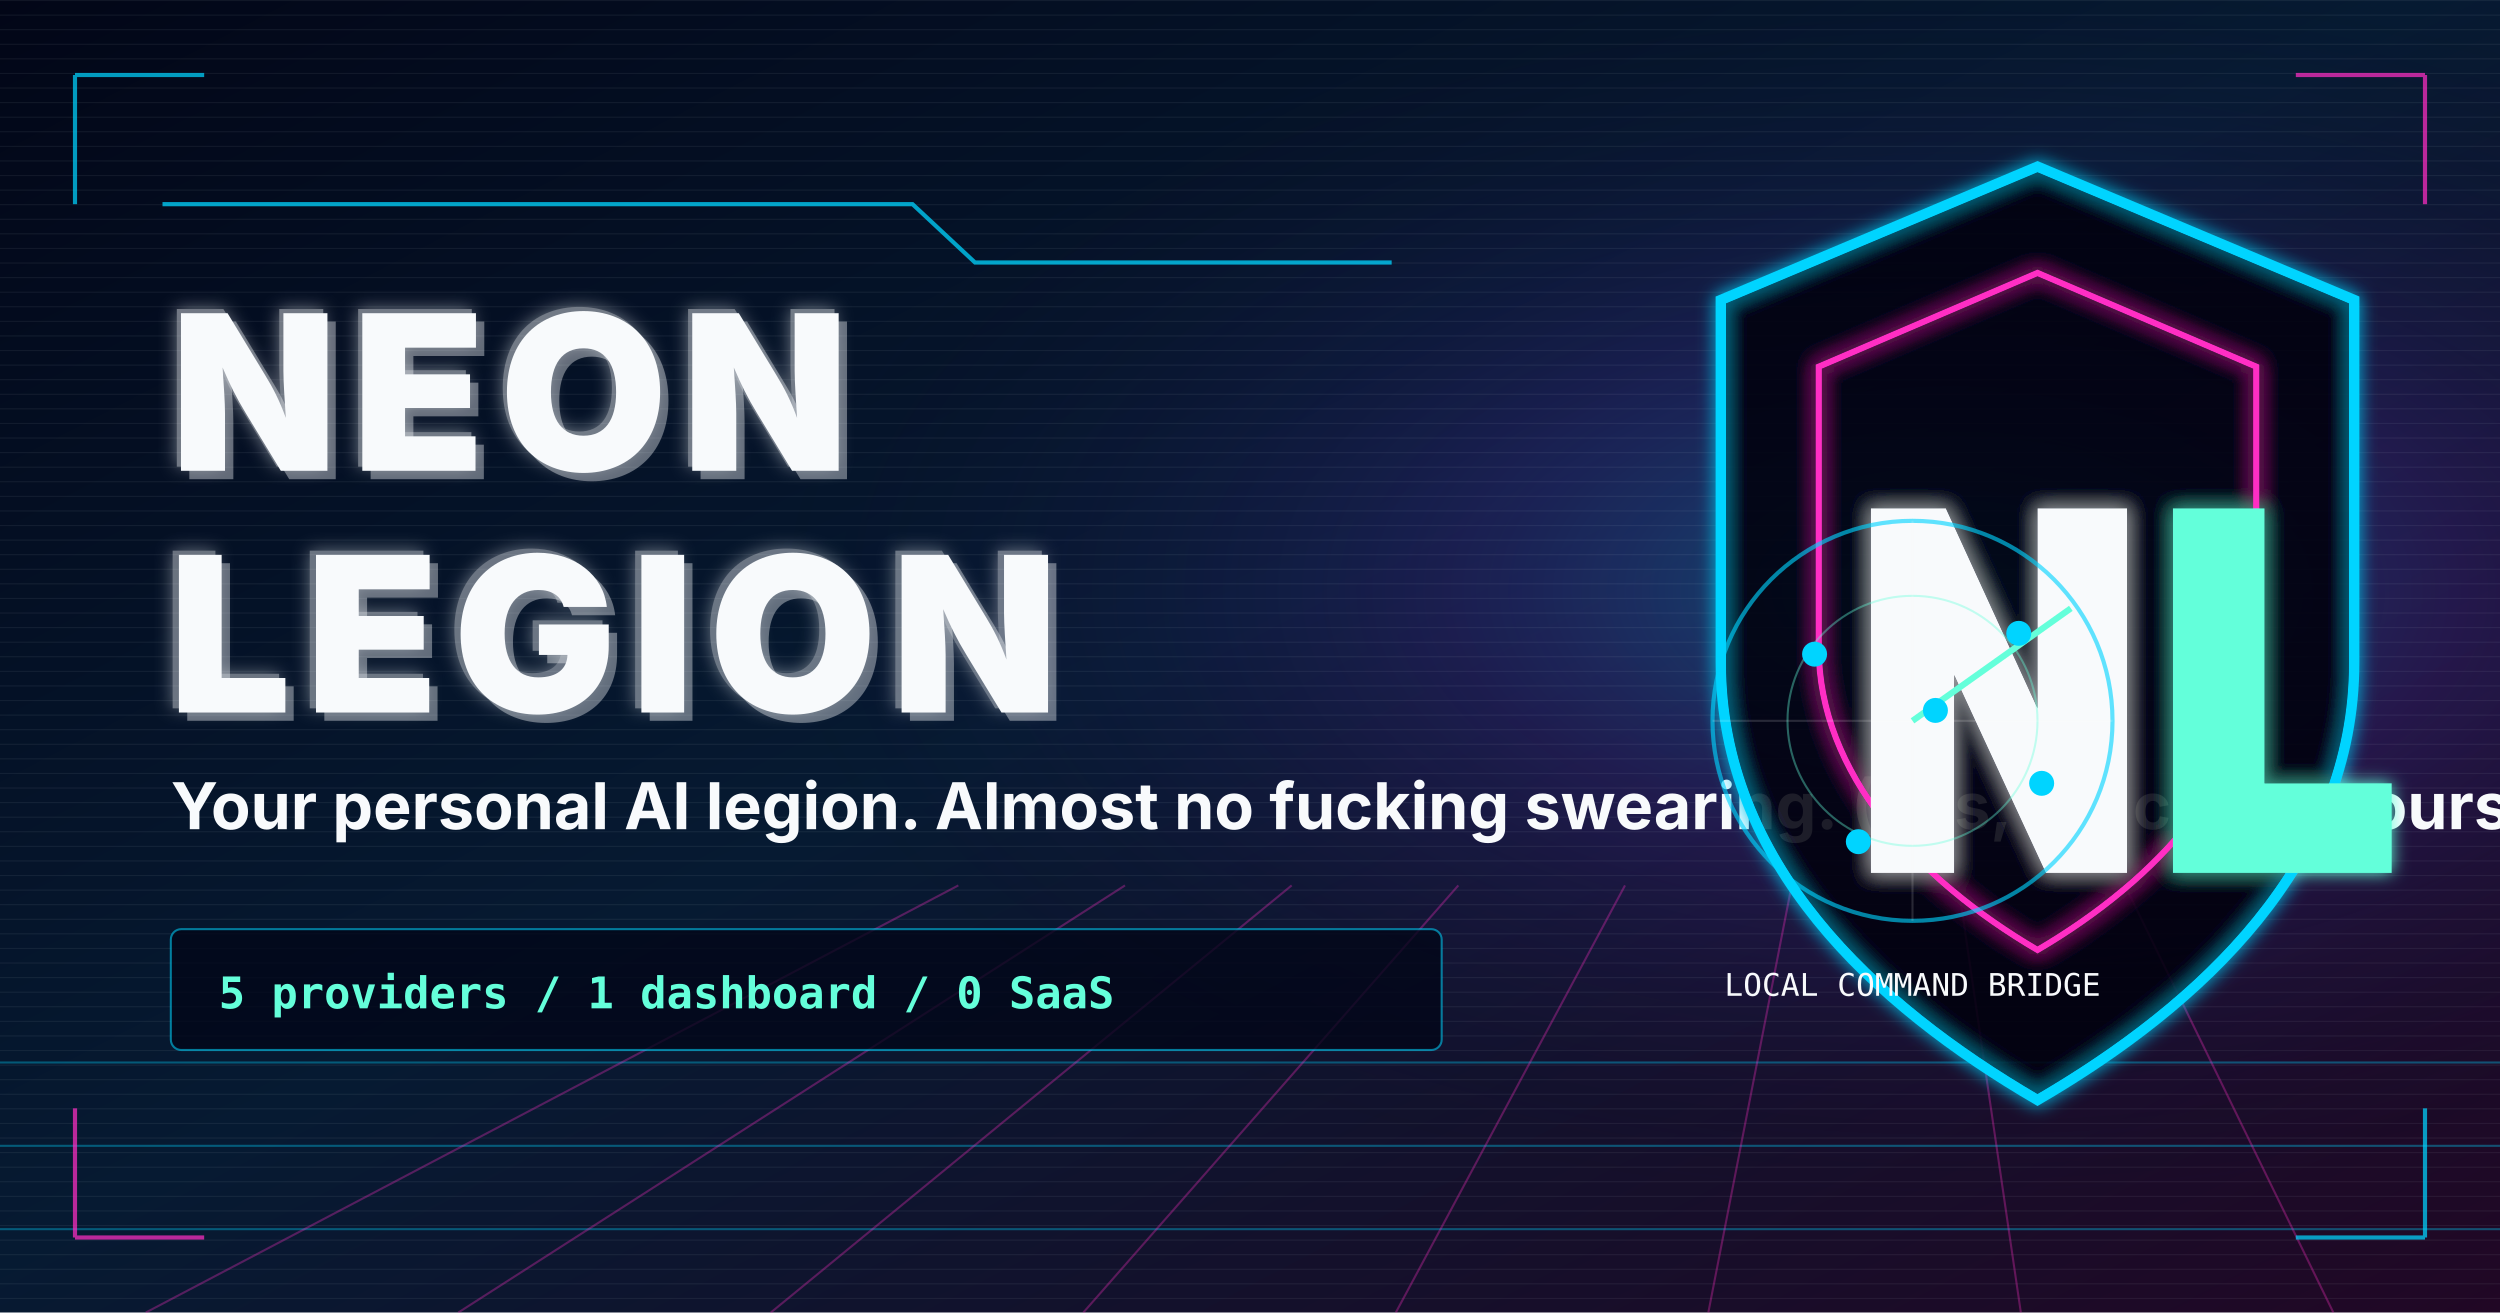
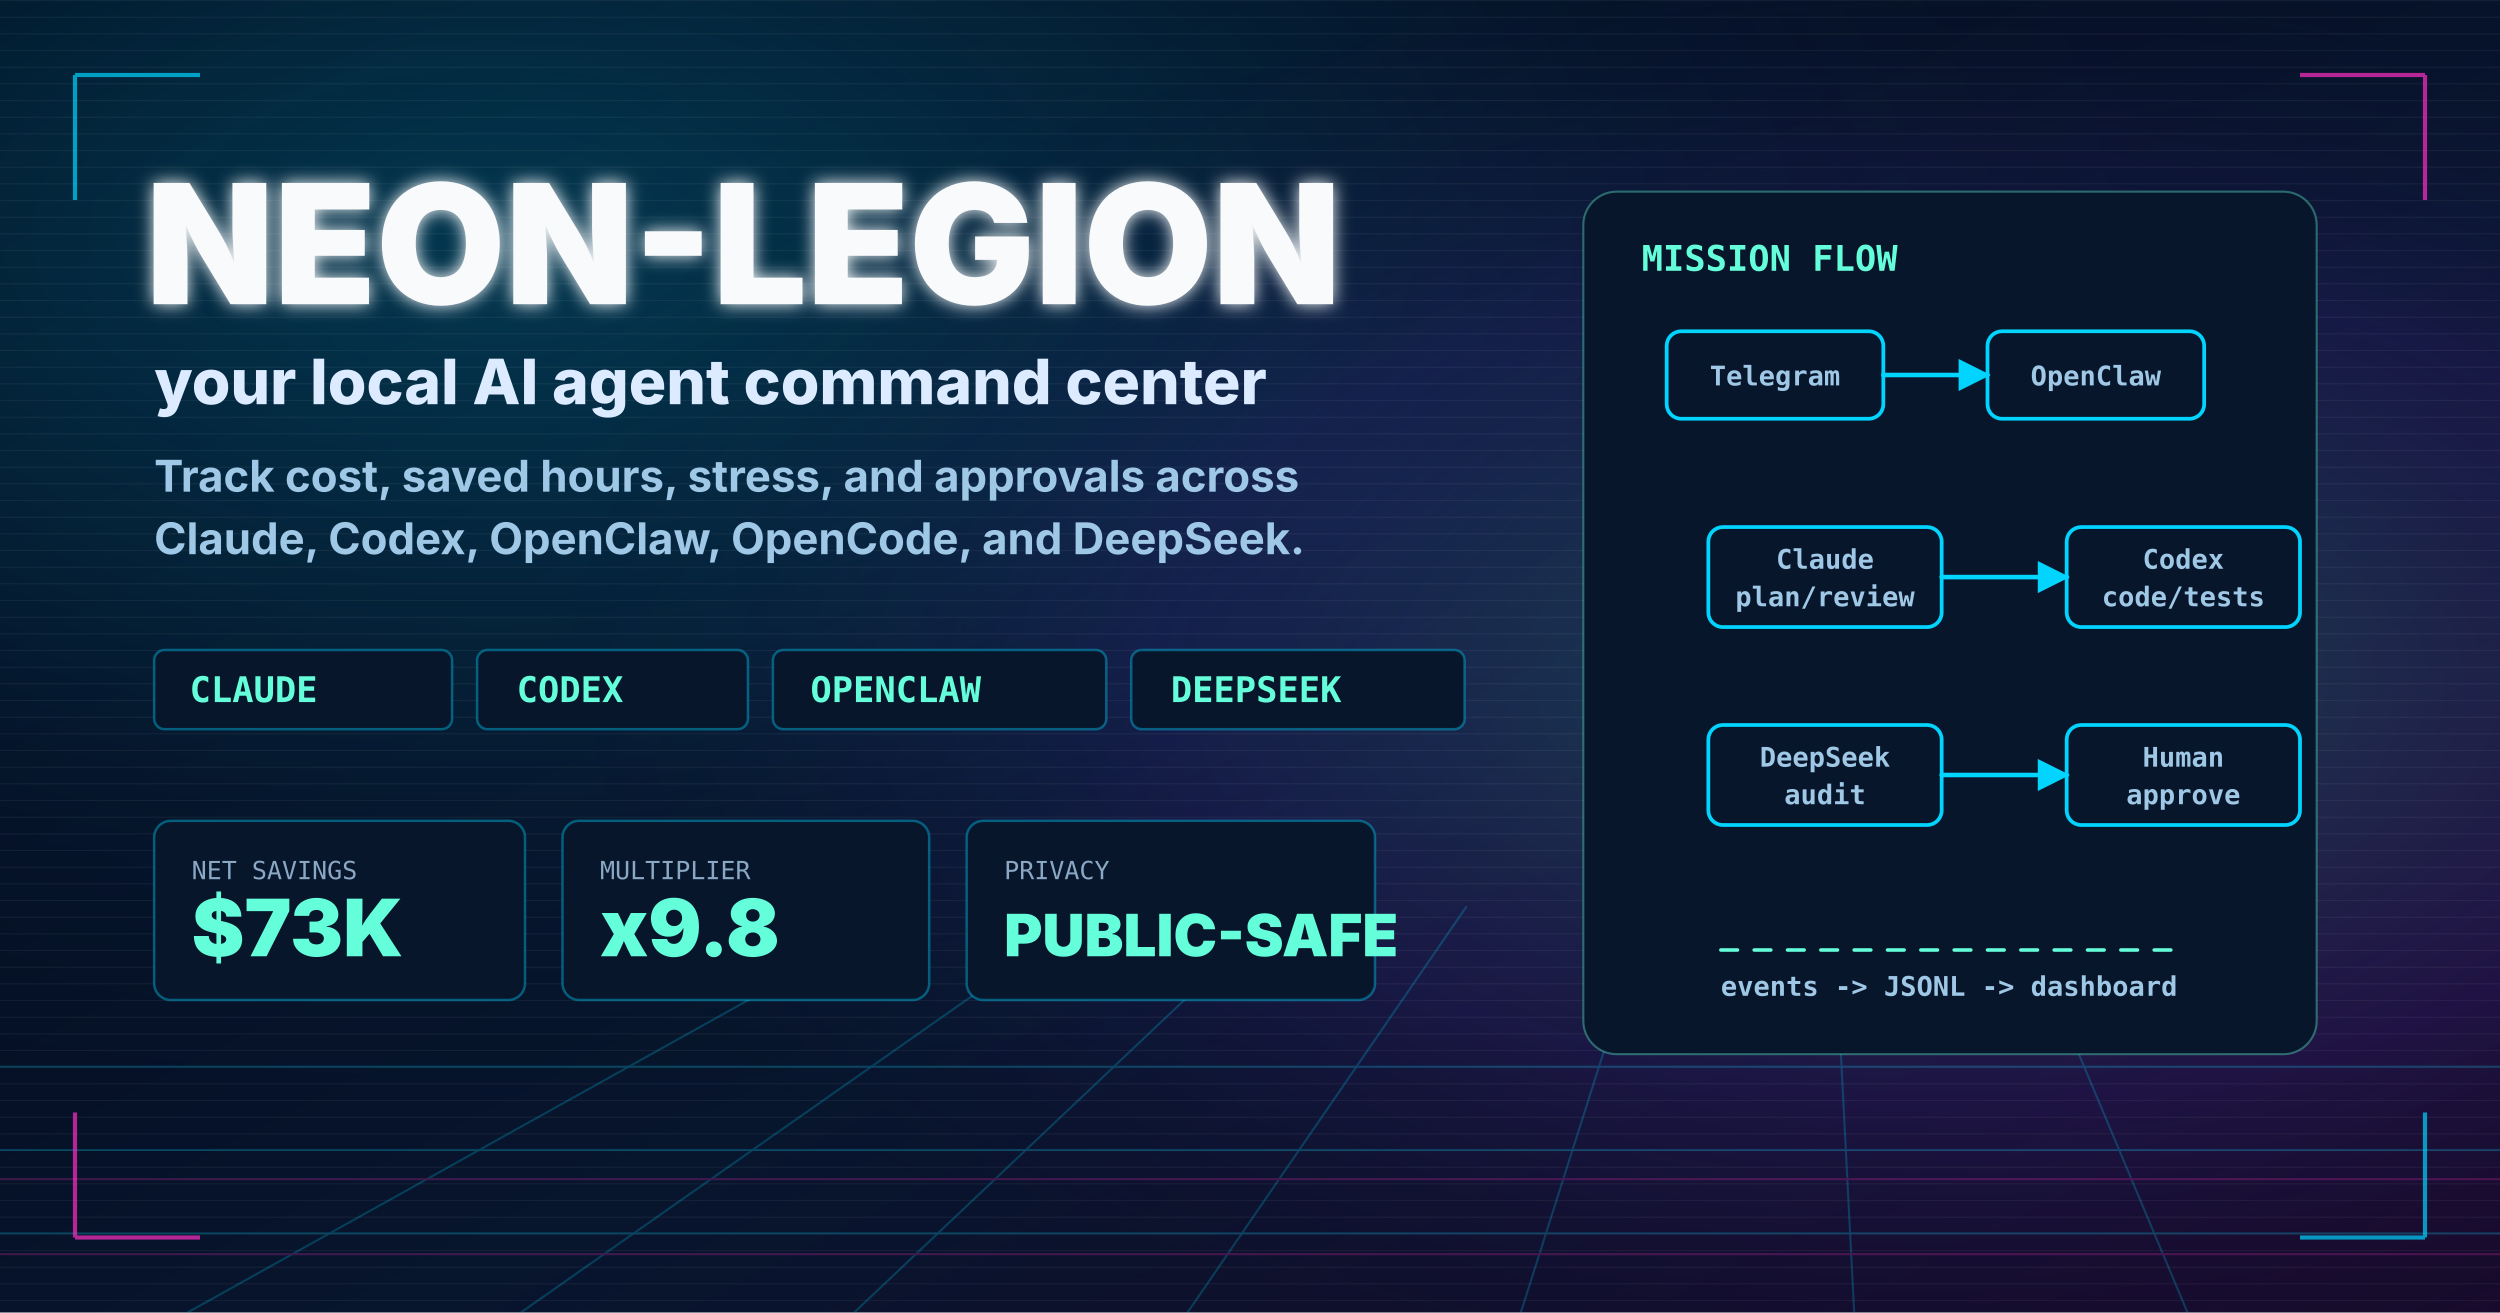
<svg xmlns="http://www.w3.org/2000/svg" width="1200" height="630" viewBox="0 0 1200 630" role="img" aria-labelledby="socialTitle socialDesc">
  <defs>
    <style>
-       .h{font-family:Inter,system-ui,sans-serif;font-size:104px;font-weight:900;letter-spacing:7px;fill:#F8FAFC}
-       .s{font-family:Inter,system-ui,sans-serif;font-size:31px;font-weight:750;fill:#F8FAFC}
-       .m{font-family:"JetBrains Mono",ui-monospace,monospace;font-size:21px;font-weight:700;fill:#64FFDA}
-       .tiny{font-family:"JetBrains Mono",ui-monospace,monospace;font-size:15px;fill:#F8FAFC}
-       .cyan{stroke:#00D4FF}.mag{stroke:#FF2EC4}.green{stroke:#64FFDA}.thin{fill:none;stroke-width:2}.hair{fill:none;stroke-width:1}
+       .title{font-family:Inter,system-ui,sans-serif;font-size:80px;font-weight:900;letter-spacing:0;fill:#F8FAFC}
+       .sub{font-family:Inter,system-ui,sans-serif;font-size:30px;font-weight:800;fill:#DCEBFF}
+       .body{font-family:Inter,system-ui,sans-serif;font-size:21px;font-weight:650;fill:#9FC7E6}
+       .mono{font-family:"JetBrains Mono",ui-monospace,monospace;font-size:17px;font-weight:800;letter-spacing:0;fill:#64FFDA}
+       .small{font-family:"JetBrains Mono",ui-monospace,monospace;font-size:13px;font-weight:700;letter-spacing:0;fill:#9FC7E6}
+       .metricLabel{font-family:"JetBrains Mono",ui-monospace,monospace;font-size:12px;letter-spacing:0;fill:#8AA7C4}
+       .metricValue{font-family:Inter,system-ui,sans-serif;font-size:38px;font-weight:900;fill:#64FFDA}
+       .box{fill:#07162B;stroke:#00D4FF;stroke-width:1.8}
+       .soft{fill:#07162B;stroke:#00D4FF;stroke-width:1.2;stroke-opacity:.38}
+       .wire{fill:none;stroke:#00D4FF;stroke-width:2.2;stroke-linecap:round;stroke-linejoin:round}
+       .wireGreen{fill:none;stroke:#64FFDA;stroke-width:1.7;stroke-linecap:round;stroke-linejoin:round;stroke-dasharray:8 8}
    </style>
    <linearGradient id="bg" x1="0" x2="1" y1="0" y2="1">
      <stop offset="0" stop-color="#020617" />
-       <stop offset="0.48" stop-color="#061a32" />
-       <stop offset="1" stop-color="#210725" />
+       <stop offset=".58" stop-color="#07152D" />
+       <stop offset="1" stop-color="#180A2B" />
    </linearGradient>
-     <radialGradient id="burst" cx="78%" cy="45%" r="48%">
-       <stop offset="0" stop-color="#00D4FF" stop-opacity="0.38" />
-       <stop offset="0.42" stop-color="#7C3AED" stop-opacity="0.16" />
+     <radialGradient id="glowA" cx="20%" cy="18%" r="70%">
+       <stop offset="0" stop-color="#00D4FF" stop-opacity=".22" />
+       <stop offset=".55" stop-color="#00D4FF" stop-opacity=".06" />
      <stop offset="1" stop-color="#020617" stop-opacity="0" />
    </radialGradient>
-     <pattern id="scan" width="7" height="7" patternUnits="userSpaceOnUse">
-       <path d="M0 0H7" stroke="#F8FAFC" stroke-opacity="0.06" />
+     <radialGradient id="glowB" cx="78%" cy="52%" r="58%">
+       <stop offset="0" stop-color="#64FFDA" stop-opacity=".22" />
+       <stop offset=".55" stop-color="#7C3AED" stop-opacity=".12" />
+       <stop offset="1" stop-color="#020617" stop-opacity="0" />
+     </radialGradient>
+     <pattern id="scan" width="8" height="8" patternUnits="userSpaceOnUse">
+       <path d="M0 0H8" stroke="#F8FAFC" stroke-opacity=".055" />
    </pattern>
-     <filter id="soft" x="-20%" y="-20%" width="140%" height="140%">
-       <feGaussianBlur stdDeviation="4" result="b" />
+     <filter id="glow" x="-25%" y="-35%" width="150%" height="170%">
+       <feGaussianBlur stdDeviation="4" result="blur" />
      <feMerge>
-         <feMergeNode in="b" />
+         <feMergeNode in="blur" />
        <feMergeNode in="SourceGraphic" />
      </feMerge>
    </filter>
+     <marker id="arrow" viewBox="0 0 10 10" refX="9" refY="5" markerWidth="7" markerHeight="7" orient="auto">
+       <path d="M0 0L10 5L0 10Z" fill="#00D4FF" />
+     </marker>
  </defs>
  <rect width="1200" height="630" fill="url(#bg)" />
-   <rect width="1200" height="630" fill="url(#burst)" />
+   <rect width="1200" height="630" fill="url(#glowA)" />
+   <rect width="1200" height="630" fill="url(#glowB)" />
  <rect width="1200" height="630" fill="url(#scan)" />
-   <path d="M0 510H1200M0 550H1200M0 590H1200" class="cyan hair" opacity="0.35" />
-   <path d="M70 630L460 425M220 630L540 425M370 630L620 425M520 630L700 425M670 630L780 425M820 630L860 425M970 630L940 425M1120 630L1020 425" class="mag hair" opacity="0.31" />
-   <g transform="translate(78 98)">
-     <path d="M0 0H360L390 28H590" class="cyan thin" opacity="0.75" />
-     <text x="2" y="126" class="h" fill="#00D4FF" opacity="0.45" filter="url(#soft)">NEON</text>
-     <text x="8" y="132" class="h" fill="#FF2EC4" opacity="0.38">NEON</text>
-     <text x="4" y="128" class="h">NEON</text>
-     <text x="0" y="242" class="h" fill="#00D4FF" opacity="0.42" filter="url(#soft)">LEGION</text>
-     <text x="7" y="248" class="h" fill="#FF2EC4" opacity="0.38">LEGION</text>
-     <text x="3" y="244" class="h">LEGION</text>
-     <text x="4" y="300" class="s">Your personal AI legion. Almost no fucking swearing. (Yes, we count yours.)</text>
-     <g transform="translate(4 348)">
-       <rect x="0" y="0" width="610" height="58" rx="5" fill="#020617" fill-opacity="0.78" stroke="#00D4FF" stroke-opacity="0.55" />
-       <text x="23" y="38" class="m">5 providers / 1 dashboard / 0 SaaS</text>
+   <g opacity=".22">
+     <path d="M0 512H1200M0 552H1200M0 592H1200" stroke="#00D4FF" />
+     <path d="M90 630L440 435M250 630L528 435M410 630L616 435M570 630L704 435M730 630L792 435M890 630L880 435M1050 630L968 435" stroke="#00D4FF" />
+     <path d="M0 566H1200M0 602H1200" stroke="#FF2EC4" />
+   </g>
+   <g transform="translate(70 64)">
+     <text x="0" y="82" class="title" filter="url(#glow)">NEON-LEGION</text>
+     <text x="4" y="130" class="sub">your local AI agent command center</text>
+     <text x="4" y="172" class="body">Track cost, saved hours, stress, and approvals across</text>
+     <text x="4" y="202" class="body">Claude, Codex, OpenClaw, OpenCode, and DeepSeek.</text>
+     <g transform="translate(4 248)">
+       <rect x="0" y="0" width="143" height="38" rx="5" class="soft" />
+       <text x="17" y="25" class="mono">CLAUDE</text>
+       <rect x="155" y="0" width="130" height="38" rx="5" class="soft" />
+       <text x="174" y="25" class="mono">CODEX</text>
+       <rect x="297" y="0" width="160" height="38" rx="5" class="soft" />
+       <text x="315" y="25" class="mono">OPENCLAW</text>
+       <rect x="469" y="0" width="160" height="38" rx="5" class="soft" />
+       <text x="488" y="25" class="mono">DEEPSEEK</text>
+     </g>
+     <g transform="translate(4 330)">
+       <rect x="0" y="0" width="178" height="86" rx="8" class="soft" />
+       <text x="18" y="28" class="metricLabel">NET SAVINGS</text>
+       <text x="18" y="65" class="metricValue">$73K</text>
+       <rect x="196" y="0" width="176" height="86" rx="8" class="soft" />
+       <text x="214" y="28" class="metricLabel">MULTIPLIER</text>
+       <text x="214" y="65" class="metricValue">x9.8</text>
+       <rect x="390" y="0" width="196" height="86" rx="8" class="soft" />
+       <text x="408" y="28" class="metricLabel">PRIVACY</text>
+       <text x="408" y="65" class="metricValue" style="font-size:28px">PUBLIC-SAFE</text>
    </g>
  </g>
-   <g transform="translate(808 80)" filter="url(#soft)">
-     <path d="M170 0L322 64V238C322 334 249 402 170 448C91 402 18 334 18 238V64Z" fill="#020617" fill-opacity="0.66" stroke="#00D4FF" stroke-width="5" />
-     <path d="M170 51L275 96V231C275 291 228 342 170 376C112 342 65 291 65 231V96Z" fill="none" stroke="#FF2EC4" stroke-width="3" />
-     <path d="M90 164H126L170 260V164H213V339H174L130 244V339H90Z" fill="#F8FAFC" />
-     <path d="M235 164H279V296H340V339H235Z" fill="#64FFDA" />
+   <g transform="translate(760 92)">
+     <rect x="0" y="0" width="352" height="414" rx="16" fill="#07162B" stroke="#64FFDA" stroke-opacity=".36" />
+     <text x="28" y="38" class="mono">MISSION FLOW</text>
+     <g transform="translate(40 88)">
+       <rect x="0" y="-21" width="104" height="42" rx="7" class="box" />
+       <text x="52" y="5" class="small" text-anchor="middle">Telegram</text>
+       <rect x="154" y="-21" width="104" height="42" rx="7" class="box" />
+       <text x="206" y="5" class="small" text-anchor="middle">OpenClaw</text>
+       <path d="M104 0H154" class="wire" marker-end="url(#arrow)" />
+     </g>
+     <g transform="translate(60 185)">
+       <rect x="0" y="-24" width="112" height="48" rx="7" class="box" />
+       <text x="56" y="-4" class="small" text-anchor="middle">Claude</text>
+       <text x="56" y="14" class="small" text-anchor="middle">plan/review</text>
+       <rect x="172" y="-24" width="112" height="48" rx="7" class="box" />
+       <text x="228" y="-4" class="small" text-anchor="middle">Codex</text>
+       <text x="228" y="14" class="small" text-anchor="middle">code/tests</text>
+       <path d="M112 0H172" class="wire" marker-end="url(#arrow)" />
+     </g>
+     <g transform="translate(60 280)">
+       <rect x="0" y="-24" width="112" height="48" rx="7" class="box" />
+       <text x="56" y="-4" class="small" text-anchor="middle">DeepSeek</text>
+       <text x="56" y="14" class="small" text-anchor="middle">audit</text>
+       <rect x="172" y="-24" width="112" height="48" rx="7" class="box" />
+       <text x="228" y="-4" class="small" text-anchor="middle">Human</text>
+       <text x="228" y="14" class="small" text-anchor="middle">approve</text>
+       <path d="M112 0H172" class="wire" marker-end="url(#arrow)" />
+     </g>
+     <path d="M66 364H286" class="wireGreen" />
+     <text x="66" y="386" class="small">events -&gt; JSONL -&gt; dashboard</text>
  </g>
-   <g transform="translate(918 346)">
-     <circle r="96" fill="none" stroke="#00D4FF" stroke-width="2" stroke-opacity="0.62" />
-     <circle r="60" fill="none" stroke="#64FFDA" stroke-opacity="0.38" />
-     <path d="M-96 0H96M0 -96V96" stroke="#F8FAFC" stroke-opacity="0.15" />
-     <path d="M0 0L76 -54" stroke="#64FFDA" stroke-width="3" />
-     <g fill="#00D4FF">
-       <circle cx="-47" cy="-32" r="6" />
-       <circle cx="51" cy="-42" r="6" />
-       <circle cx="62" cy="30" r="6" />
-       <circle cx="-26" cy="58" r="6" />
-       <circle cx="11" cy="-5" r="6" />
-     </g>
-     <text x="0" y="132" class="tiny" text-anchor="middle">LOCAL COMMAND BRIDGE</text>
-   </g>
-   <g opacity="0.72" class="thin">
-     <path d="M36 36H98M36 36V98" class="cyan" />
-     <path d="M1164 36H1102M1164 36V98" class="mag" />
-     <path d="M36 594H98M36 594V532" class="mag" />
-     <path d="M1164 594H1102M1164 594V532" class="cyan" />
+   <g opacity=".7">
+     <path d="M36 36H96M36 36V96" stroke="#00D4FF" stroke-width="2" fill="none" />
+     <path d="M1164 36H1104M1164 36V96" stroke="#FF2EC4" stroke-width="2" fill="none" />
+     <path d="M36 594H96M36 594V534" stroke="#FF2EC4" stroke-width="2" fill="none" />
+     <path d="M1164 594H1104M1164 594V534" stroke="#00D4FF" stroke-width="2" fill="none" />
  </g>
</svg>
